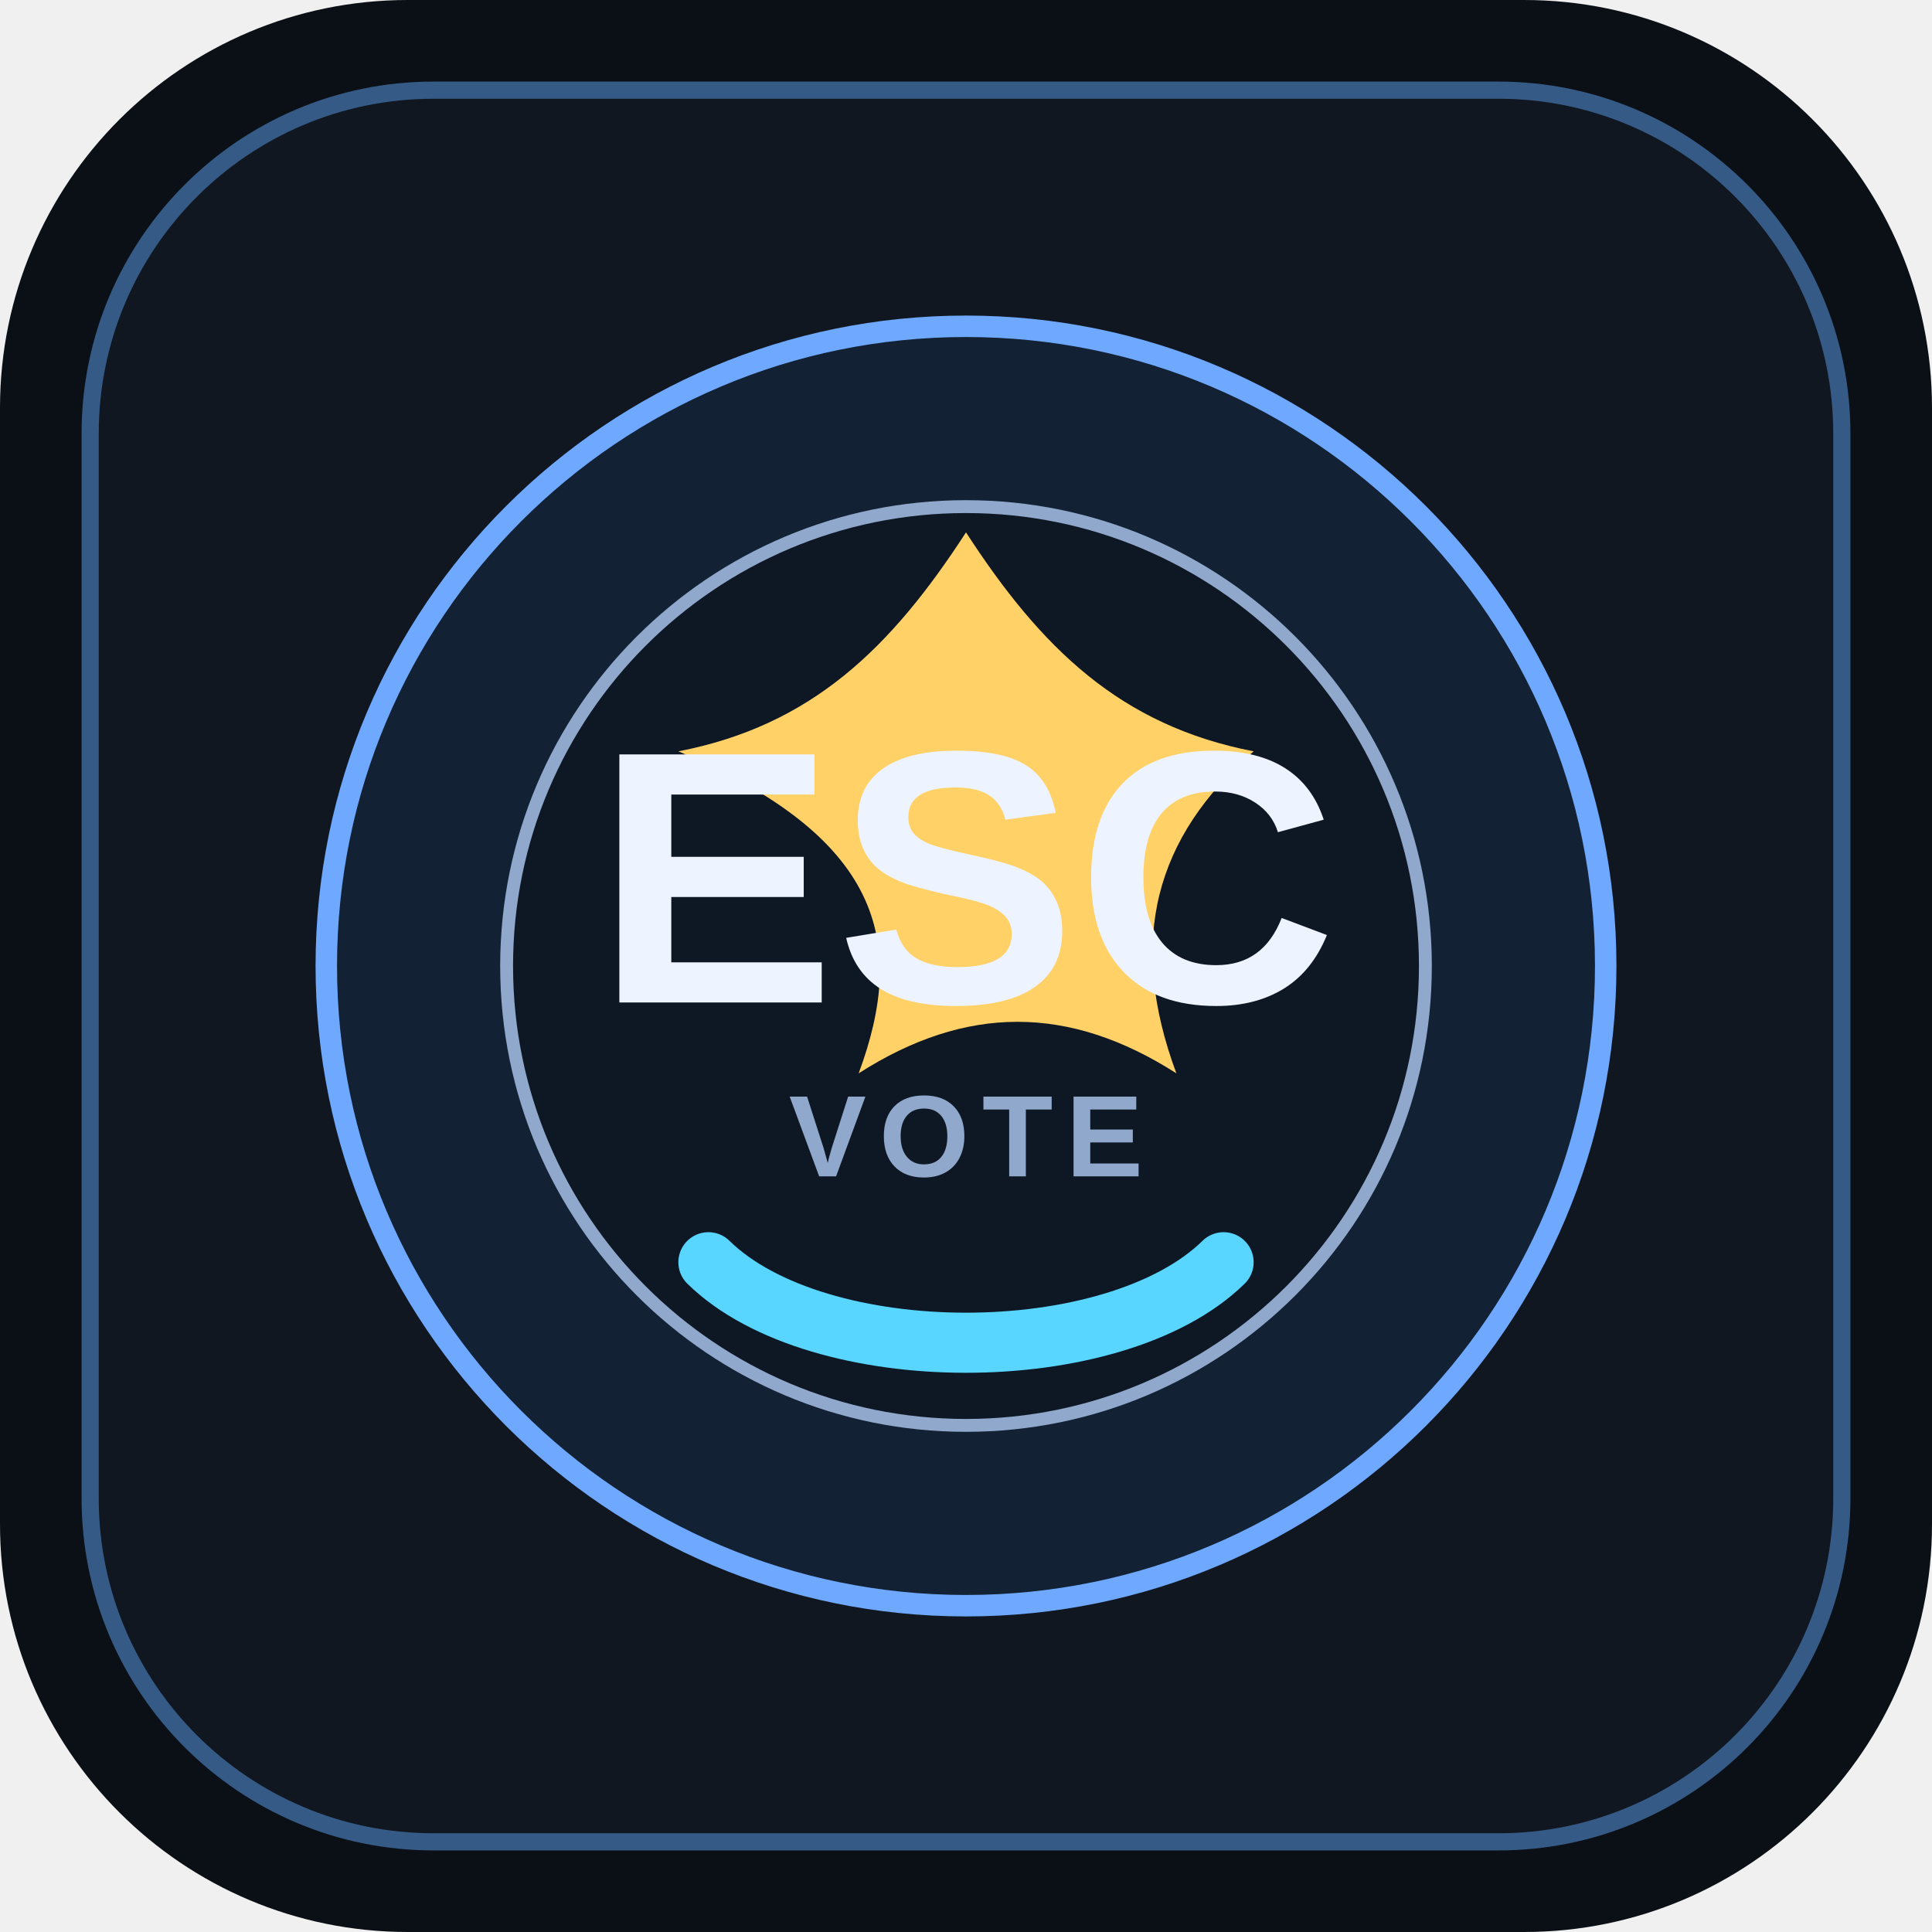
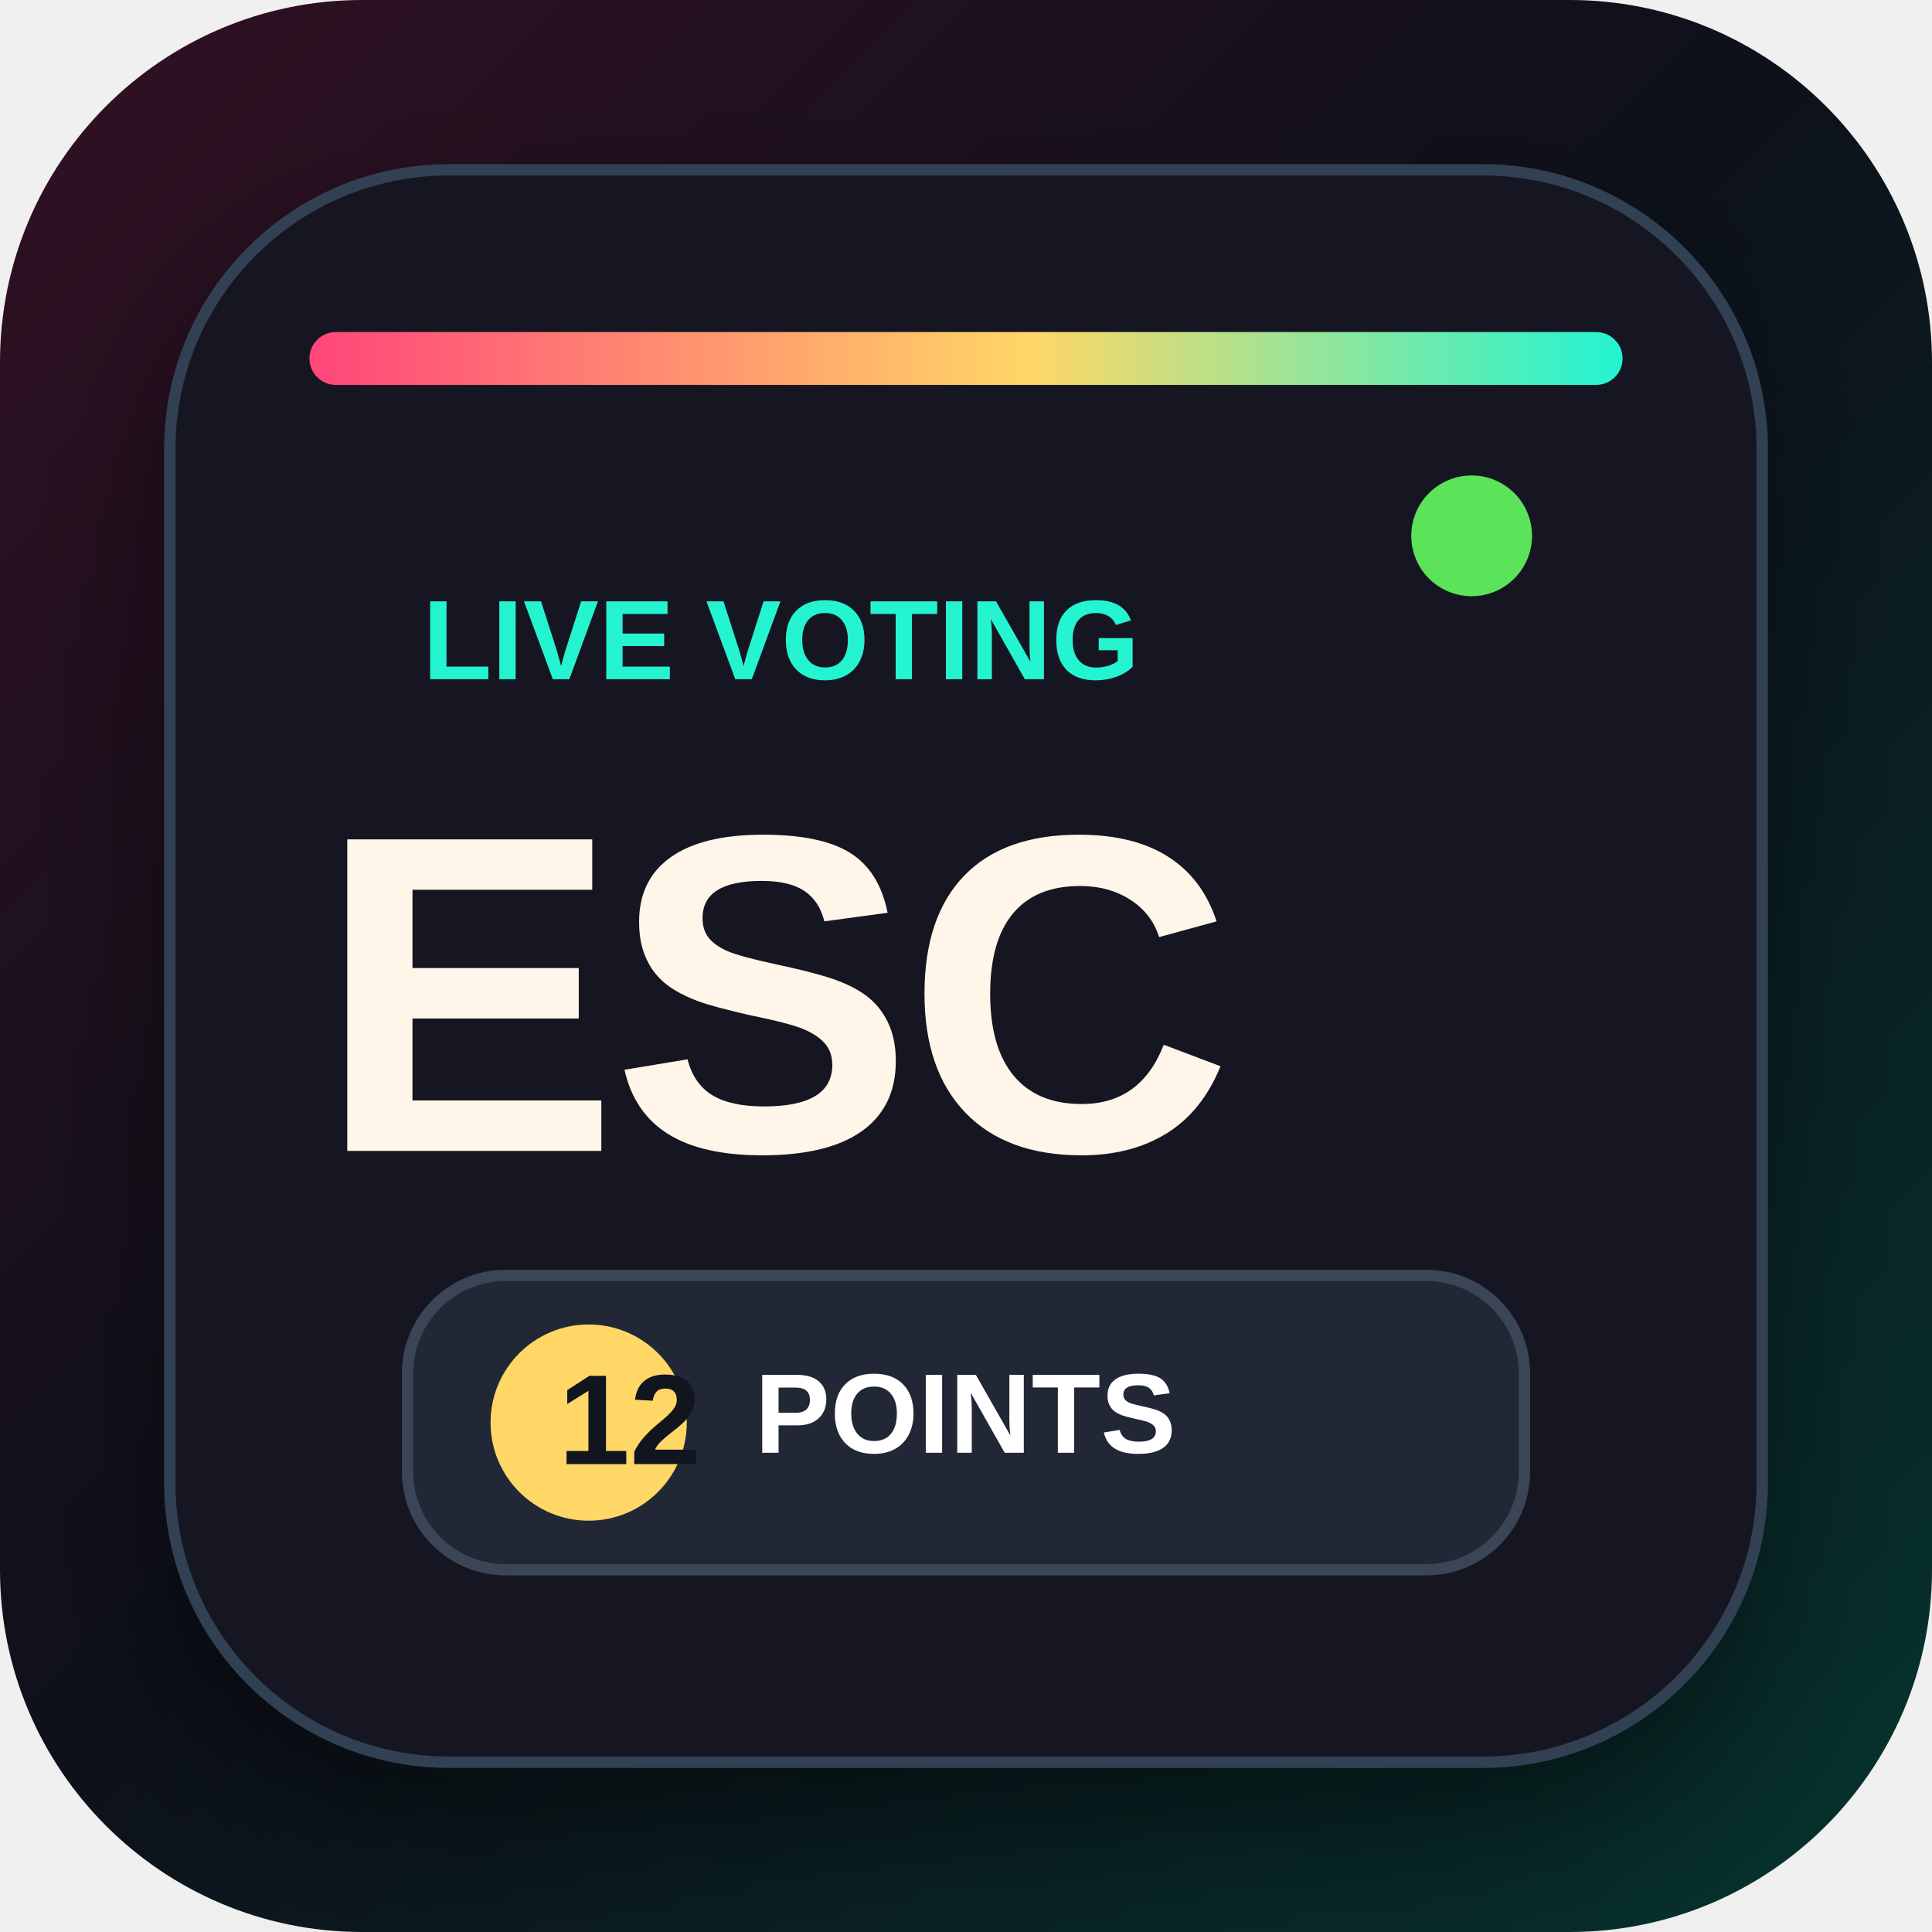
- <svg xmlns="http://www.w3.org/2000/svg" width="900" height="900" viewBox="0 0 900 900" fill="none">
-   <rect width="900" height="900" rx="190" fill="#0B1017" />
-   <rect x="42" y="42" width="816" height="816" rx="160" fill="#101720" stroke="#355A86" stroke-width="8" />
-   <circle cx="450" cy="450" r="298" fill="#122133" stroke="#6EA8FF" stroke-width="10" />
-   <circle cx="450" cy="450" r="214" fill="#0E1724" stroke="#8FA8CB" stroke-width="6" />
-   <path d="M450 248C485 302 522 338 584 350C538 390 525 438 548 500C498 468 450 468 400 500C423 438 410 390 316 350C378 338 415 302 450 248Z" fill="#FFD166" />
-   <path d="M330 588C381 638 519 638 570 588" stroke="#58D6FF" stroke-width="28" stroke-linecap="round" />
-   <text x="450" y="467" text-anchor="middle" font-family="Arial, Helvetica, sans-serif" font-size="168" font-weight="900" fill="#EDF4FF" letter-spacing="0">ESC</text>
-   <text x="450" y="548" text-anchor="middle" font-family="Arial, Helvetica, sans-serif" font-size="54" font-weight="800" fill="#8FA8CB" letter-spacing="6">VOTE</text>
+ <svg xmlns="http://www.w3.org/2000/svg" width="512" height="512" viewBox="0 0 512 512" role="img" aria-labelledby="title desc">
+   <defs>
+     <linearGradient id="bg" x1="0" x2="1" y1="0" y2="1">
+       <stop offset="0" stop-color="#321022" />
+       <stop offset="0.48" stop-color="#0d111a" />
+       <stop offset="1" stop-color="#06342f" />
+     </linearGradient>
+     <linearGradient id="accent" x1="0" x2="1">
+       <stop offset="0" stop-color="#ff477a" />
+       <stop offset="0.55" stop-color="#ffd766" />
+       <stop offset="1" stop-color="#25f4d0" />
+     </linearGradient>
+     <filter id="shadow" x="-20%" y="-20%" width="140%" height="140%">
+       <feDropShadow dx="0" dy="18" stdDeviation="18" flood-color="#000000" flood-opacity="0.45" />
+     </filter>
+   </defs>
+   <rect width="512" height="512" rx="96" fill="url(#bg)" />
+   <rect x="45" y="45" width="422" height="422" rx="74" fill="#151922" stroke="#334052" stroke-width="3" filter="url(#shadow)" />
+   <rect x="82" y="88" width="348" height="14" rx="7" fill="url(#accent)" />
+   <circle cx="390" cy="142" r="16" fill="#5be35a" />
+   <text x="112" y="180" fill="#25f4d0" font-family="Arial, Segoe UI, sans-serif" font-size="30" font-weight="800">LIVE VOTING</text>
+   <text x="84" y="305" fill="#fff6e9" font-family="Arial Black, Arial, sans-serif" font-size="120" font-weight="900" letter-spacing="-2">ESC</text>
+   <g transform="translate(108 338)">
+     <rect width="296" height="78" rx="26" fill="#212735" stroke="#3a4556" stroke-width="3" />
+     <circle cx="48" cy="39" r="26" fill="#ffd766" />
+     <text x="40" y="50" fill="#11151d" font-family="Arial Black, Arial, sans-serif" font-size="34" font-weight="900">12</text>
+     <text x="92" y="47" fill="#ffffff" font-family="Arial, Segoe UI, sans-serif" font-size="30" font-weight="800">POINTS</text>
+   </g>
</svg>
